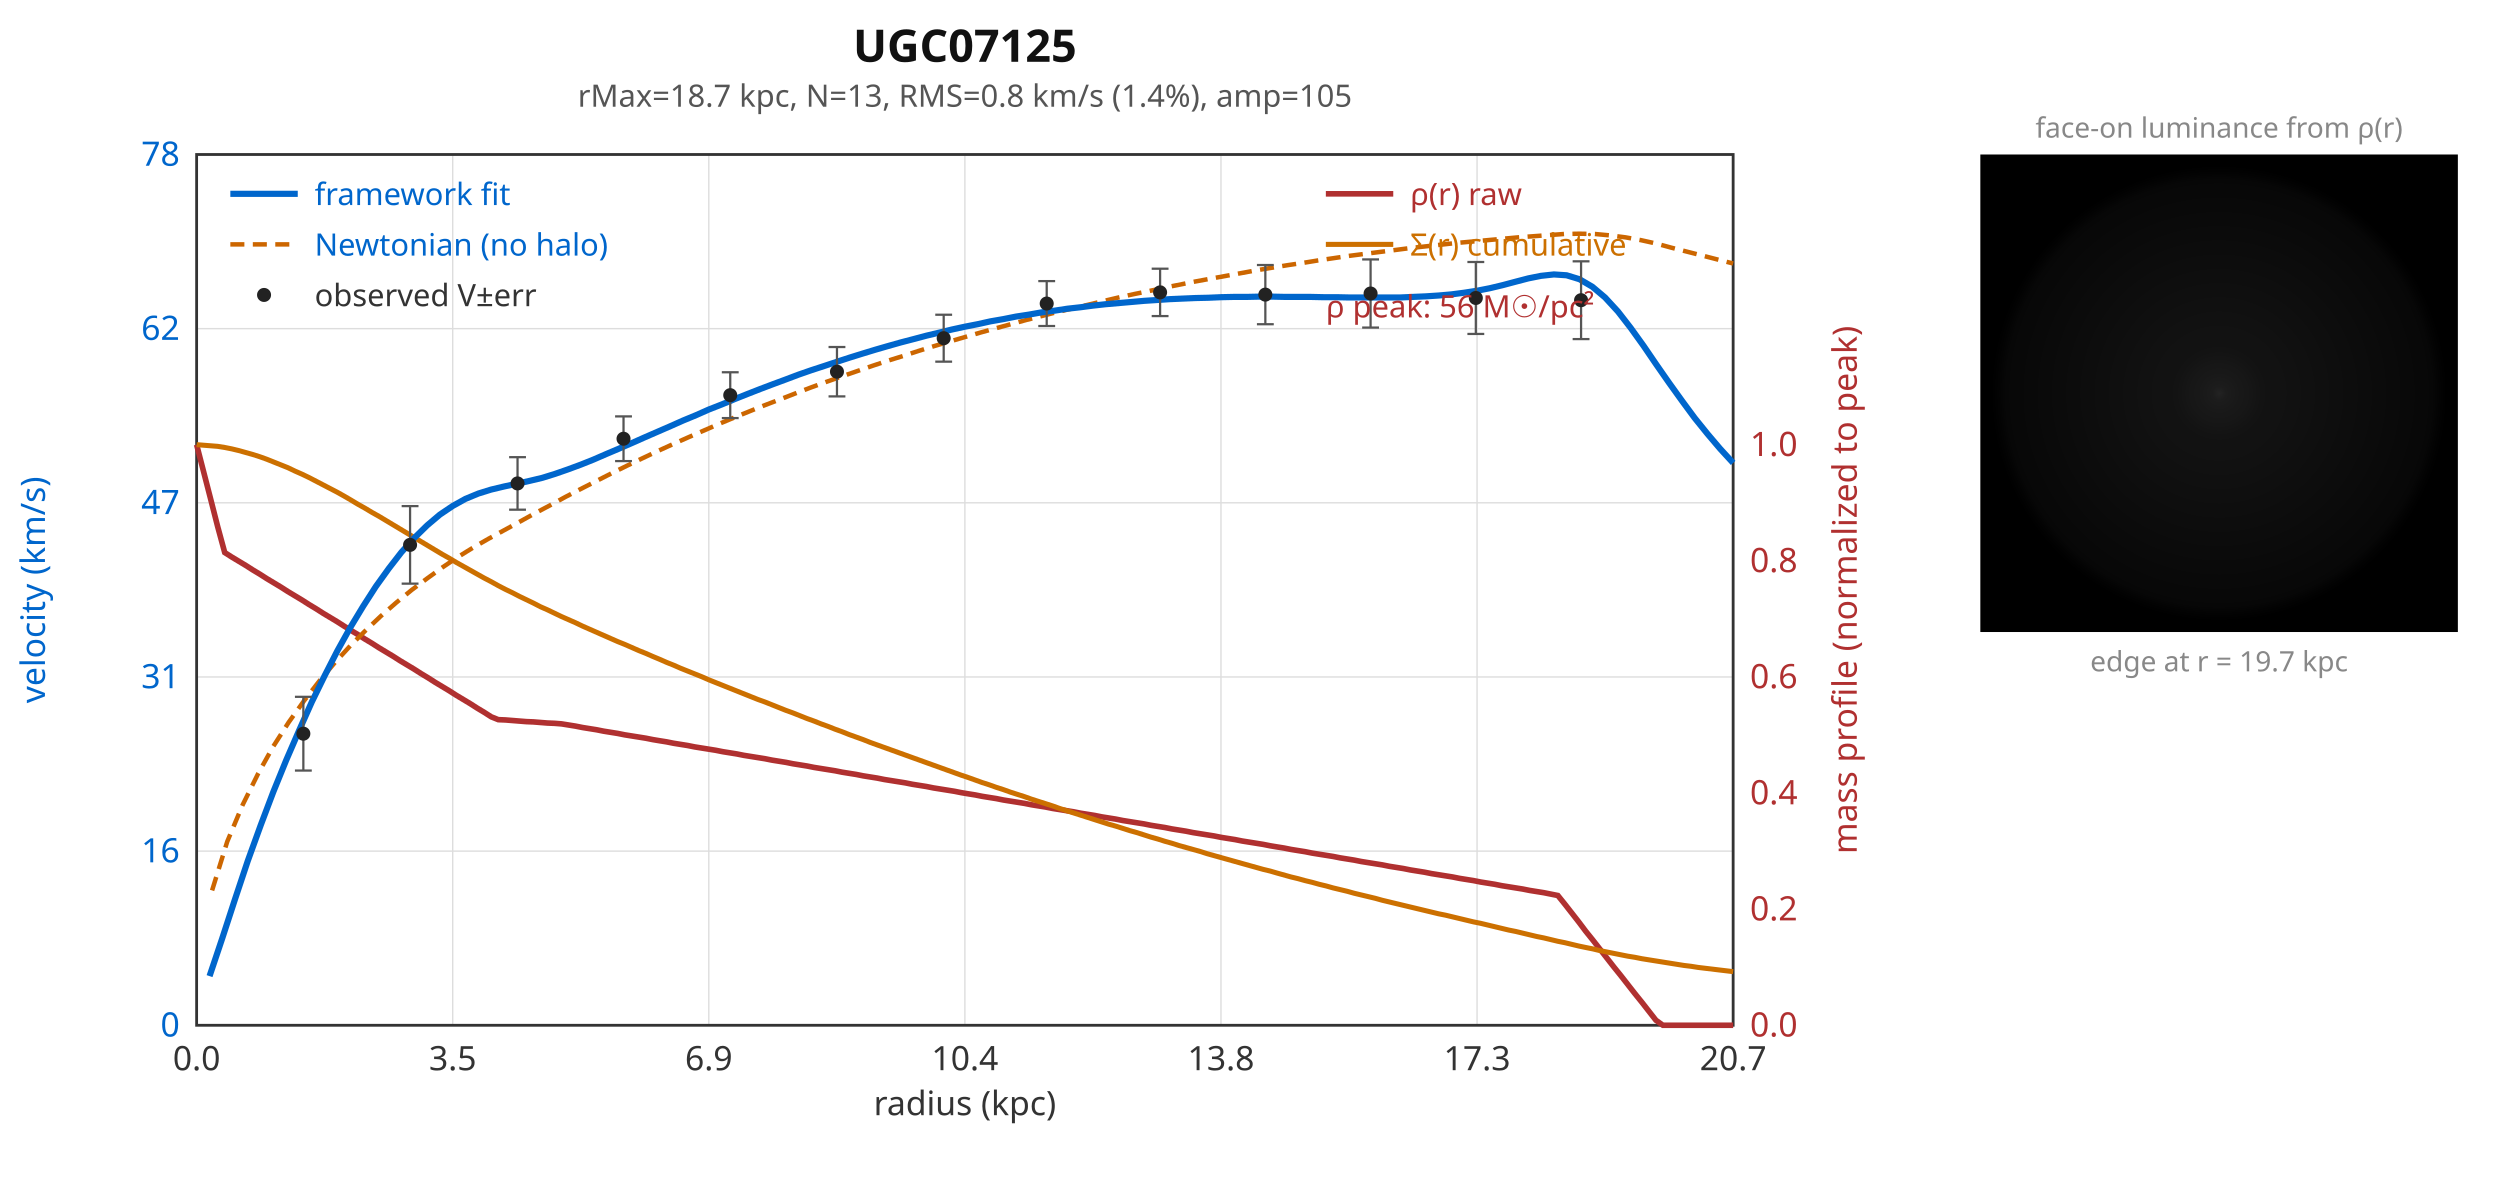
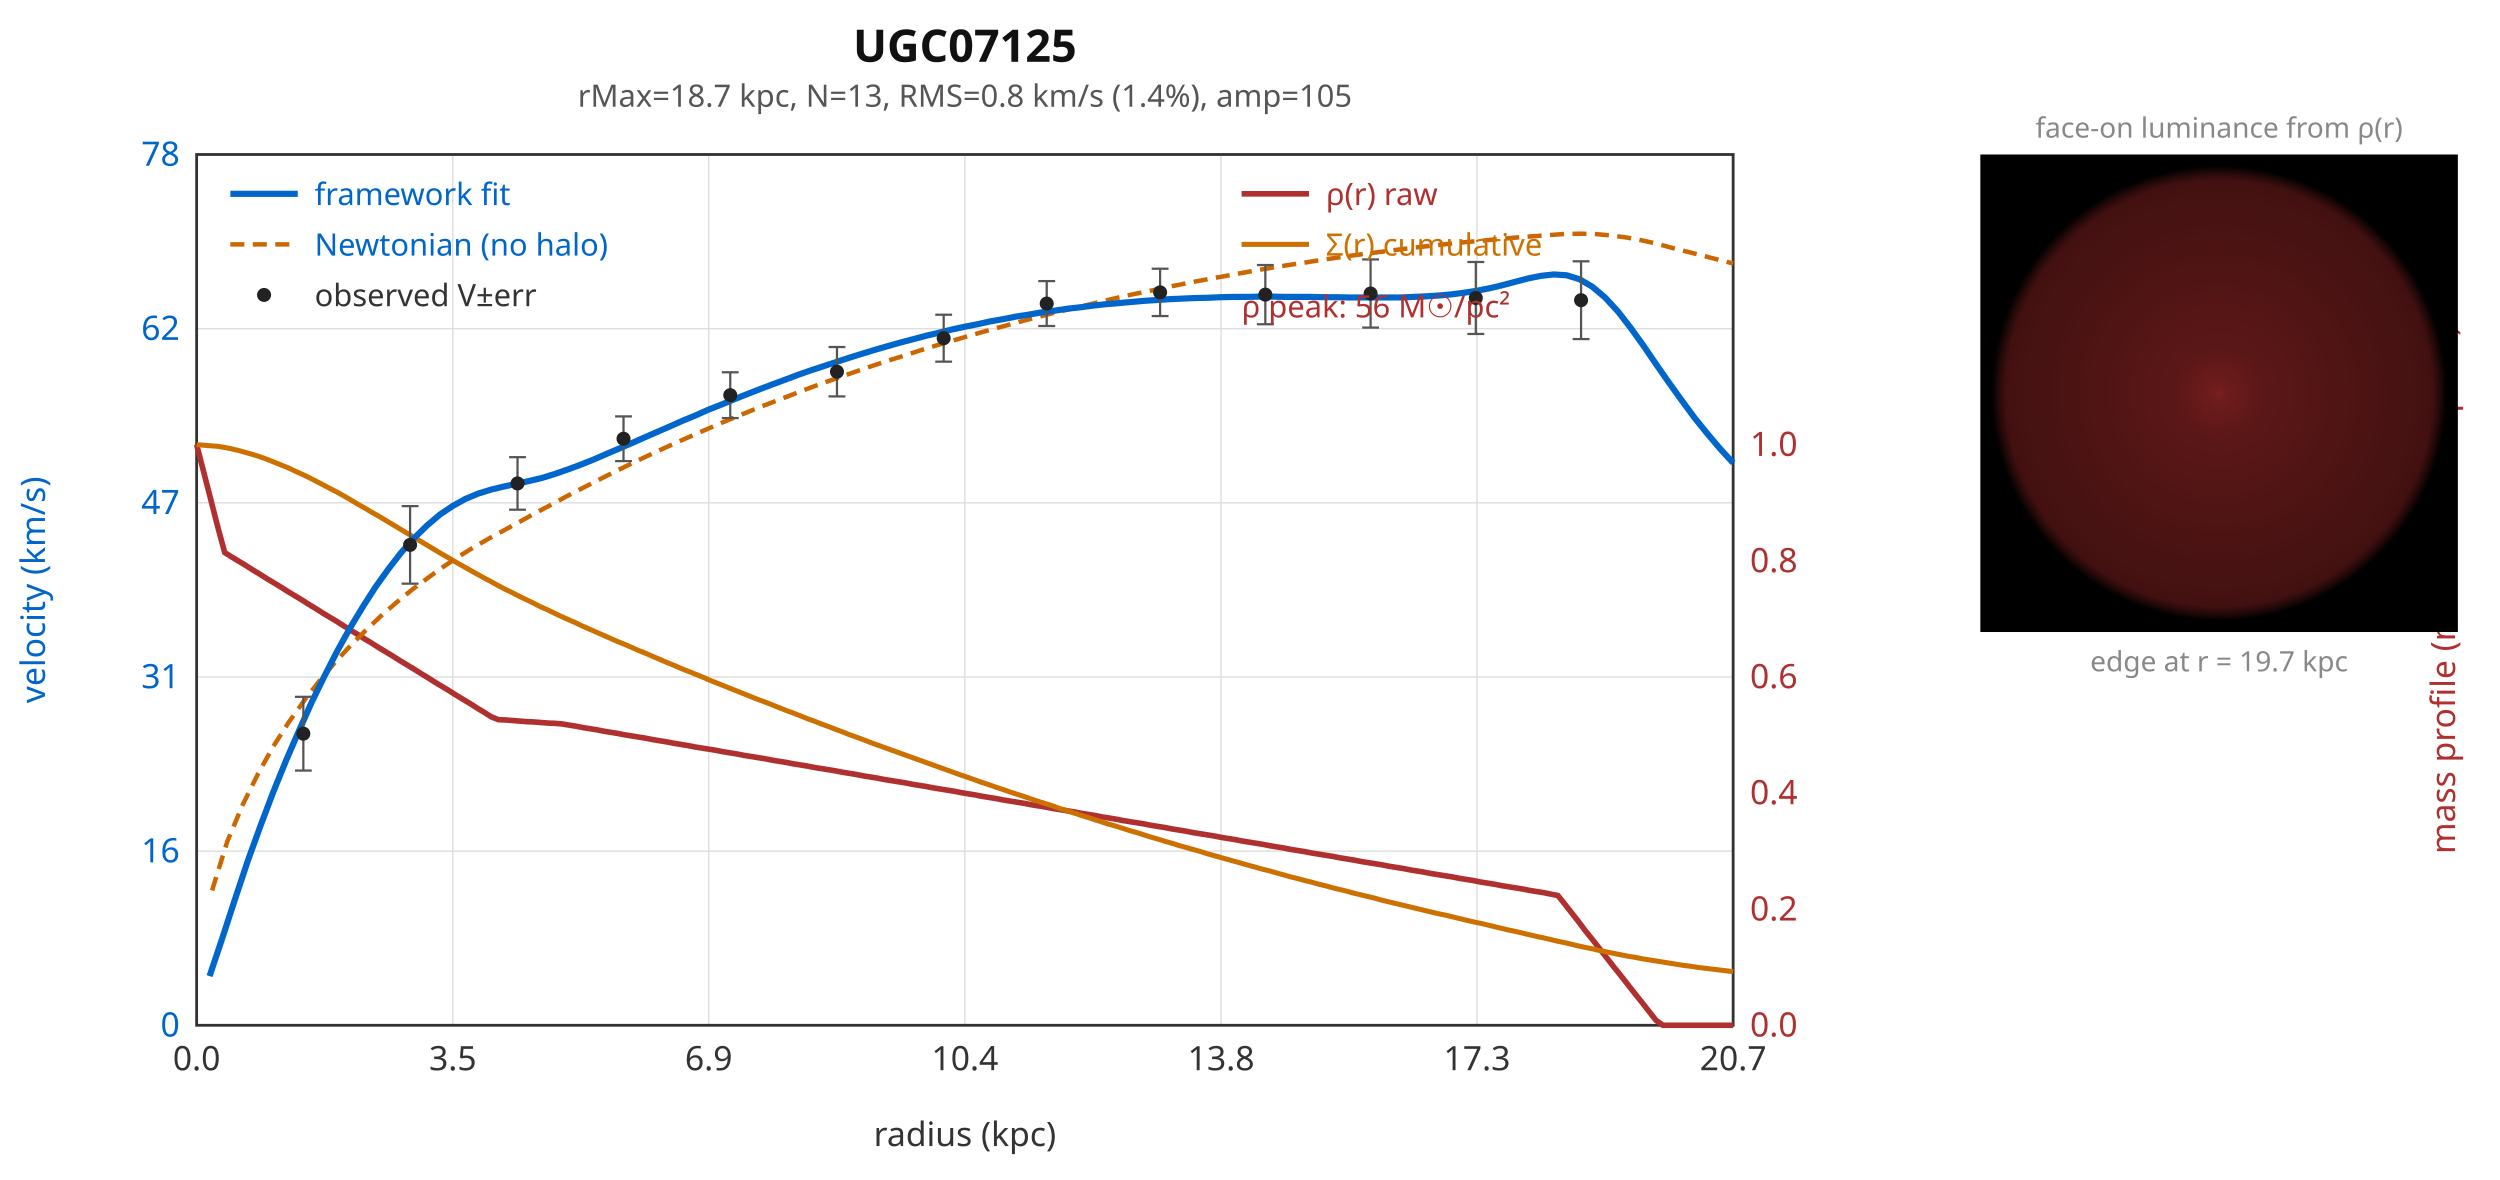
<svg xmlns="http://www.w3.org/2000/svg" viewBox="0 0 890 420" width="890" height="420" font-family="sans-serif" font-size="12">
  <style>
  .ax { stroke: #333; stroke-width: 1; fill: none; }
  .grid { stroke: #ddd; stroke-width: 0.5; fill: none; }
  .lbl { fill: #333; }
  .lbl-l { fill: #0066cc; }
  .lbl-r { fill: #b03030; }
-   .lbl-s { fill: #cc7000; }
  .obs { fill: #222; }
  .err { stroke: #555; stroke-width: 0.8; fill: none; }
  .fw { stroke: #0066cc; stroke-width: 2.2; fill: none; }
  .nt { stroke: #cc6600; stroke-width: 1.6; fill: none; stroke-dasharray: 5,3; }
+   .lbl-s { fill: #cc7000; }
  .rho { stroke: #b03030; stroke-width: 2.0; fill: none; }
  .sig { stroke: #cc7000; stroke-width: 1.8; fill: none; }
  .title { fill: #111; font-size: 16px; font-weight: 600; }
  .subtitle { fill: #555; font-size: 11px; }
-   .legend { font-size: 11px; }
  .preview-bg { fill: #000; }
  .preview-lbl { fill: #888; font-size: 10px; }
+   .legend { font-size: 11px; }
</style>
  <text x="343.5" y="22" text-anchor="middle" class="title">UGC07125</text>
  <text x="343.5" y="38" text-anchor="middle" class="subtitle">rMax=18.7 kpc, N=13, RMS=0.8 km/s (1.4%), amp=105</text>
  <line x1="70" y1="365.0" x2="617" y2="365.0" class="grid" />
  <text x="64" y="369.0" text-anchor="end" class="lbl-l">0</text>
  <line x1="70" y1="303.0" x2="617" y2="303.0" class="grid" />
  <text x="64" y="307.0" text-anchor="end" class="lbl-l">16</text>
  <line x1="70" y1="241.0" x2="617" y2="241.0" class="grid" />
  <text x="64" y="245.0" text-anchor="end" class="lbl-l">31</text>
  <line x1="70" y1="179.0" x2="617" y2="179.0" class="grid" />
  <text x="64" y="183.0" text-anchor="end" class="lbl-l">47</text>
-   <line x1="70" y1="117" x2="617" y2="117" class="grid" />
-   <text x="64" y="121" text-anchor="end" class="lbl-l">62</text>
+   <line x1="70" y1="117.0" x2="617" y2="117.0" class="grid" />
+   <text x="64" y="121.0" text-anchor="end" class="lbl-l">62</text>
  <line x1="70" y1="55.0" x2="617" y2="55.0" class="grid" />
  <text x="64" y="59.0" text-anchor="end" class="lbl-l">78</text>
  <text x="623" y="369.0" text-anchor="start" class="lbl-r">0.0</text>
-   <text x="623" y="327.667" text-anchor="start" class="lbl-r">0.2</text>
-   <text x="623" y="286.333" text-anchor="start" class="lbl-r">0.4</text>
-   <text x="623" y="245" text-anchor="start" class="lbl-r">0.6</text>
-   <text x="623" y="203.667" text-anchor="start" class="lbl-r">0.8</text>
-   <text x="623" y="162.333" text-anchor="start" class="lbl-r">1.0</text>
+   <text x="623" y="327.7" text-anchor="start" class="lbl-r">0.2</text>
+   <text x="623" y="286.3" text-anchor="start" class="lbl-r">0.4</text>
+   <text x="623" y="245.0" text-anchor="start" class="lbl-r">0.6</text>
+   <text x="623" y="203.7" text-anchor="start" class="lbl-r">0.8</text>
+   <text x="623" y="162.3" text-anchor="start" class="lbl-r">1.0</text>
  <line x1="70.0" y1="55" x2="70.0" y2="365" class="grid" />
  <text x="70.0" y="381" text-anchor="middle" class="lbl">0.0</text>
-   <line x1="161.167" y1="55" x2="161.167" y2="365" class="grid" />
-   <text x="161.167" y="381" text-anchor="middle" class="lbl">3.5</text>
-   <line x1="252.333" y1="55" x2="252.333" y2="365" class="grid" />
-   <text x="252.333" y="381" text-anchor="middle" class="lbl">6.9</text>
+   <line x1="161.2" y1="55" x2="161.2" y2="365" class="grid" />
+   <text x="161.2" y="381" text-anchor="middle" class="lbl">3.5</text>
+   <line x1="252.3" y1="55" x2="252.3" y2="365" class="grid" />
+   <text x="252.3" y="381" text-anchor="middle" class="lbl">6.9</text>
  <line x1="343.5" y1="55" x2="343.5" y2="365" class="grid" />
  <text x="343.5" y="381" text-anchor="middle" class="lbl">10.4</text>
-   <line x1="434.667" y1="55" x2="434.667" y2="365" class="grid" />
-   <text x="434.667" y="381" text-anchor="middle" class="lbl">13.8</text>
-   <line x1="525.833" y1="55" x2="525.833" y2="365" class="grid" />
-   <text x="525.833" y="381" text-anchor="middle" class="lbl">17.3</text>
+   <line x1="434.7" y1="55" x2="434.7" y2="365" class="grid" />
+   <text x="434.7" y="381" text-anchor="middle" class="lbl">13.8</text>
+   <line x1="525.8" y1="55" x2="525.8" y2="365" class="grid" />
+   <text x="525.8" y="381" text-anchor="middle" class="lbl">17.3</text>
  <line x1="617.0" y1="55" x2="617.0" y2="365" class="grid" />
  <text x="617.0" y="381" text-anchor="middle" class="lbl">20.7</text>
-   <text x="343.5" y="397" text-anchor="middle" class="lbl">radius (kpc)</text>
-   <text x="16" y="210.0" text-anchor="middle" class="lbl-l" transform="rotate(-90, 16, 210.0)">velocity (km/s)</text>
-   <text x="661" y="210.0" text-anchor="middle" class="lbl-r" transform="rotate(-90, 661, 210.0)">mass profile (normalized to peak)</text>
+   <text x="343.5" y="408" text-anchor="middle" class="lbl">radius (kpc)</text>
+   <text x="16" y="210" text-anchor="middle" class="lbl-l" transform="rotate(-90, 16, 210)">velocity (km/s)</text>
+   <text x="874" y="210" text-anchor="middle" class="lbl-r" transform="rotate(-90, 874, 210)">mass profile (normalized to peak)</text>
  <rect x="70" y="55" width="547" height="310" class="ax" />
  <path d="M 70.0,158.3 L 72.5,168.0 L 75.0,177.7 L 77.5,187.5 L 80.0,196.7 L 82.5,198.3 L 85.0,199.8 L 87.5,201.3 L 90.0,202.9 L 92.5,204.4 L 95.0,206.0 L 97.5,207.5 L 100.0,209.0 L 102.5,210.6 L 105.0,212.1 L 107.5,213.6 L 110.0,215.2 L 112.5,216.7 L 115.0,218.3 L 117.5,219.8 L 120.0,221.3 L 122.5,222.9 L 124.9,224.4 L 127.4,225.9 L 129.9,227.5 L 132.4,229.0 L 134.9,230.6 L 137.4,232.1 L 139.9,233.6 L 142.4,235.2 L 144.9,236.7 L 147.4,238.2 L 149.9,239.8 L 152.4,241.3 L 154.9,242.9 L 157.4,244.4 L 159.9,245.9 L 162.4,247.5 L 164.9,249.0 L 167.4,250.5 L 169.9,252.1 L 172.4,253.6 L 174.9,255.2 L 177.4,256.2 L 179.9,256.3 L 182.4,256.5 L 184.9,256.7 L 187.4,256.9 L 189.9,257.0 L 192.4,257.2 L 194.9,257.4 L 197.4,257.5 L 199.9,257.7 L 202.4,258.1 L 204.9,258.5 L 207.4,259.0 L 209.9,259.4 L 212.4,259.8 L 214.9,260.3 L 217.4,260.7 L 219.9,261.1 L 222.4,261.6 L 224.9,262.0 L 227.4,262.4 L 229.9,262.8 L 232.4,263.3 L 234.8,263.7 L 237.3,264.1 L 239.8,264.6 L 242.3,265.0 L 244.8,265.4 L 247.3,265.9 L 249.8,266.3 L 252.3,266.7 L 254.8,267.1 L 257.3,267.6 L 259.8,268.0 L 262.3,268.4 L 264.8,268.9 L 267.3,269.3 L 269.8,269.7 L 272.3,270.1 L 274.8,270.6 L 277.3,271.0 L 279.8,271.4 L 282.3,271.9 L 284.8,272.3 L 287.3,272.7 L 289.8,273.2 L 292.3,273.6 L 294.8,274.0 L 297.3,274.4 L 299.8,274.9 L 302.3,275.3 L 304.8,275.7 L 307.3,276.2 L 309.8,276.6 L 312.3,277.0 L 314.8,277.5 L 317.3,277.9 L 319.8,278.3 L 322.3,278.7 L 324.8,279.2 L 327.3,279.6 L 329.8,280.0 L 332.3,280.5 L 334.8,280.9 L 337.3,281.3 L 339.8,281.7 L 342.3,282.2 L 344.7,282.6 L 347.2,283.0 L 349.7,283.5 L 352.2,283.9 L 354.7,284.3 L 357.2,284.8 L 359.7,285.2 L 362.2,285.6 L 364.7,286.0 L 367.2,286.5 L 369.7,286.9 L 372.2,287.3 L 374.7,287.8 L 377.2,288.2 L 379.7,288.6 L 382.2,289.0 L 384.7,289.5 L 387.2,289.9 L 389.7,290.3 L 392.2,290.8 L 394.7,291.2 L 397.2,291.6 L 399.7,292.1 L 402.2,292.5 L 404.7,292.9 L 407.2,293.3 L 409.7,293.8 L 412.2,294.2 L 414.7,294.6 L 417.2,295.1 L 419.7,295.5 L 422.2,295.9 L 424.7,296.4 L 427.2,296.8 L 429.7,297.2 L 432.2,297.6 L 434.7,298.1 L 437.2,298.5 L 439.7,298.9 L 442.2,299.4 L 444.7,299.8 L 447.2,300.2 L 449.7,300.6 L 452.2,301.1 L 454.6,301.5 L 457.1,301.9 L 459.6,302.4 L 462.1,302.8 L 464.6,303.2 L 467.1,303.7 L 469.6,304.1 L 472.1,304.5 L 474.6,304.9 L 477.1,305.4 L 479.6,305.8 L 482.1,306.2 L 484.6,306.7 L 487.1,307.1 L 489.6,307.5 L 492.1,307.9 L 494.6,308.4 L 497.1,308.8 L 499.6,309.2 L 502.1,309.7 L 504.6,310.1 L 507.1,310.5 L 509.6,311.0 L 512.1,311.4 L 514.6,311.8 L 517.1,312.2 L 519.6,312.7 L 522.1,313.1 L 524.6,313.5 L 527.1,314.0 L 529.6,314.4 L 532.1,314.8 L 534.6,315.3 L 537.1,315.7 L 539.6,316.1 L 542.1,316.5 L 544.6,317.0 L 547.1,317.4 L 549.6,317.8 L 552.1,318.3 L 554.6,318.8 L 557.1,321.9 L 559.6,325.1 L 562.1,328.3 L 564.5,331.5 L 567.0,334.6 L 569.5,337.8 L 572.0,341.0 L 574.5,344.2 L 577.0,347.3 L 579.5,350.5 L 582.0,353.7 L 584.5,356.8 L 587.0,360.0 L 589.5,363.2 L 592.0,365.0 L 594.5,365.0 L 597.0,365.0 L 599.5,365.0 L 602.0,365.0 L 604.5,365.0 L 607.0,365.0 L 609.5,365.0 L 612.0,365.0 L 614.5,365.0 L 617.0,365.0" class="rho" />
  <path d="M 70.0,158.3 L 72.5,158.5 L 75.0,158.7 L 77.5,158.9 L 80.0,159.3 L 82.5,159.8 L 85.0,160.4 L 87.5,161.1 L 90.0,161.8 L 92.5,162.6 L 95.0,163.5 L 97.5,164.5 L 100.0,165.5 L 102.5,166.5 L 105.0,167.7 L 107.5,168.8 L 110.0,170.0 L 112.5,171.3 L 115.0,172.6 L 117.5,173.9 L 120.0,175.2 L 122.5,176.6 L 124.9,178.0 L 127.4,179.5 L 129.9,180.9 L 132.4,182.4 L 134.9,183.8 L 137.4,185.3 L 139.9,186.8 L 142.4,188.3 L 144.9,189.8 L 147.4,191.3 L 149.9,192.8 L 152.4,194.3 L 154.9,195.8 L 157.4,197.3 L 159.9,198.7 L 162.4,200.2 L 164.9,201.6 L 167.4,203.0 L 169.9,204.4 L 172.4,205.8 L 174.9,207.1 L 177.4,208.5 L 179.9,209.8 L 182.4,211.0 L 184.9,212.3 L 187.4,213.5 L 189.9,214.7 L 192.4,216.0 L 194.9,217.1 L 197.4,218.3 L 199.9,219.5 L 202.4,220.6 L 204.9,221.7 L 207.4,222.9 L 209.9,224.0 L 212.4,225.1 L 214.9,226.2 L 217.4,227.3 L 219.9,228.4 L 222.4,229.4 L 224.9,230.5 L 227.4,231.6 L 229.9,232.6 L 232.4,233.7 L 234.8,234.7 L 237.3,235.8 L 239.8,236.8 L 242.3,237.9 L 244.8,238.9 L 247.3,239.9 L 249.8,240.9 L 252.3,242.0 L 254.8,243.0 L 257.3,244.0 L 259.8,245.0 L 262.3,246.0 L 264.8,247.0 L 267.3,248.0 L 269.8,249.0 L 272.3,249.9 L 274.8,250.9 L 277.3,251.9 L 279.8,252.9 L 282.3,253.8 L 284.8,254.8 L 287.3,255.8 L 289.8,256.7 L 292.3,257.7 L 294.8,258.6 L 297.3,259.6 L 299.8,260.5 L 302.3,261.5 L 304.8,262.4 L 307.3,263.3 L 309.8,264.3 L 312.3,265.2 L 314.8,266.1 L 317.3,267.0 L 319.8,267.9 L 322.3,268.8 L 324.8,269.7 L 327.3,270.6 L 329.8,271.5 L 332.3,272.4 L 334.8,273.3 L 337.3,274.2 L 339.8,275.1 L 342.3,276.0 L 344.7,276.8 L 347.2,277.7 L 349.7,278.6 L 352.2,279.4 L 354.7,280.3 L 357.2,281.1 L 359.7,282.0 L 362.2,282.8 L 364.7,283.6 L 367.2,284.5 L 369.7,285.3 L 372.2,286.1 L 374.7,286.9 L 377.2,287.8 L 379.7,288.6 L 382.2,289.4 L 384.7,290.2 L 387.2,291.0 L 389.7,291.8 L 392.2,292.6 L 394.7,293.4 L 397.2,294.1 L 399.7,294.9 L 402.2,295.7 L 404.7,296.4 L 407.2,297.2 L 409.7,298.0 L 412.2,298.7 L 414.7,299.5 L 417.2,300.2 L 419.7,301.0 L 422.2,301.7 L 424.7,302.4 L 427.2,303.1 L 429.7,303.9 L 432.2,304.6 L 434.7,305.3 L 437.2,306.0 L 439.7,306.7 L 442.2,307.4 L 444.7,308.1 L 447.2,308.8 L 449.7,309.5 L 452.2,310.1 L 454.6,310.8 L 457.1,311.5 L 459.6,312.2 L 462.1,312.8 L 464.6,313.5 L 467.1,314.1 L 469.6,314.8 L 472.1,315.4 L 474.6,316.1 L 477.1,316.7 L 479.6,317.3 L 482.1,318.0 L 484.6,318.6 L 487.1,319.2 L 489.6,319.8 L 492.1,320.5 L 494.6,321.1 L 497.1,321.7 L 499.6,322.3 L 502.1,322.9 L 504.6,323.5 L 507.1,324.1 L 509.6,324.7 L 512.1,325.3 L 514.6,325.8 L 517.1,326.4 L 519.6,327.0 L 522.1,327.6 L 524.6,328.2 L 527.1,328.7 L 529.6,329.3 L 532.1,329.9 L 534.6,330.5 L 537.1,331.1 L 539.6,331.6 L 542.1,332.2 L 544.6,332.8 L 547.1,333.4 L 549.6,333.9 L 552.1,334.5 L 554.6,335.1 L 557.1,335.6 L 559.6,336.2 L 562.1,336.8 L 564.5,337.3 L 567.0,337.8 L 569.5,338.4 L 572.0,338.9 L 574.5,339.4 L 577.0,339.9 L 579.5,340.4 L 582.0,340.8 L 584.5,341.3 L 587.0,341.7 L 589.5,342.1 L 592.0,342.5 L 594.5,342.9 L 597.0,343.3 L 599.5,343.7 L 602.0,344.0 L 604.5,344.4 L 607.0,344.7 L 609.5,345.0 L 612.0,345.3 L 614.5,345.6 L 617.0,345.9" class="sig" />
-   <path d="M 75.5,317.0 L 80.9,299.6 L 86.4,286.5 L 91.9,275.4 L 97.3,265.7 L 102.8,257.1 L 108.3,249.4 L 113.8,242.3 L 119.2,235.9 L 124.7,229.9 L 130.2,224.4 L 135.6,219.3 L 141.1,214.5 L 146.6,210.0 L 152.1,205.9 L 157.5,202.0 L 163.0,198.3 L 168.5,194.9 L 173.9,191.8 L 179.4,188.8 L 184.9,185.8 L 190.3,182.8 L 195.8,179.9 L 201.3,176.9 L 206.7,174.1 L 212.2,171.3 L 217.7,168.5 L 223.2,165.8 L 228.6,163.2 L 234.1,160.6 L 239.6,158.1 L 245.0,155.7 L 250.5,153.3 L 256.0,150.9 L 261.5,148.6 L 266.9,146.4 L 272.4,144.2 L 277.9,142.1 L 283.3,140.0 L 288.8,137.9 L 294.3,135.9 L 299.7,134.0 L 305.2,132.1 L 310.7,130.2 L 316.1,128.4 L 321.6,126.7 L 327.1,124.9 L 332.6,123.2 L 338.0,121.6 L 343.5,120.0 L 349.0,118.4 L 354.4,116.9 L 359.9,115.4 L 365.4,113.9 L 370.9,112.5 L 376.3,111.1 L 381.8,109.8 L 387.3,108.5 L 392.7,107.2 L 398.2,105.9 L 403.7,104.7 L 409.1,103.6 L 414.6,102.4 L 420.1,101.3 L 425.6,100.2 L 431.0,99.2 L 436.5,98.2 L 442.0,97.2 L 447.4,96.2 L 452.9,95.3 L 458.4,94.4 L 463.8,93.6 L 469.3,92.7 L 474.8,91.9 L 480.2,91.1 L 485.7,90.4 L 491.2,89.7 L 496.7,89.0 L 502.1,88.3 L 507.6,87.7 L 513.1,87.1 L 518.5,86.5 L 524.0,86.0 L 529.5,85.5 L 535.0,85.0 L 540.4,84.5 L 545.9,84.1 L 551.4,83.7 L 556.8,83.3 L 562.3,83.2 L 567.8,83.3 L 573.2,83.8 L 578.7,84.5 L 584.2,85.5 L 589.6,86.7 L 595.1,88.2 L 600.6,89.6 L 606.1,91.0 L 611.5,92.4 L 617.0,93.8" class="nt" />
-   <path d="M 74.6,347.5 L 79.1,334.1 L 83.7,320.0 L 88.2,306.5 L 92.8,293.8 L 97.3,281.9 L 101.9,270.6 L 106.5,260.0 L 111.0,249.9 L 115.6,240.5 L 120.1,231.7 L 124.7,223.4 L 129.3,215.8 L 133.8,208.8 L 138.4,202.4 L 142.9,196.6 L 147.5,191.5 L 152.1,187.0 L 156.6,183.2 L 161.2,180.1 L 165.7,177.6 L 170.3,175.7 L 174.8,174.3 L 179.4,173.2 L 184.0,172.2 L 188.5,171.2 L 193.1,170.1 L 197.6,168.7 L 202.2,167.1 L 206.8,165.4 L 211.3,163.6 L 215.9,161.6 L 220.4,159.7 L 225.0,157.7 L 229.5,155.7 L 234.1,153.7 L 238.7,151.7 L 243.2,149.7 L 247.8,147.8 L 252.3,145.8 L 256.9,144.0 L 261.5,142.1 L 266.0,140.3 L 270.6,138.5 L 275.1,136.8 L 279.7,135.1 L 284.2,133.4 L 288.8,131.8 L 293.4,130.3 L 297.9,128.8 L 302.5,127.3 L 307.0,125.9 L 311.6,124.5 L 316.1,123.2 L 320.7,121.9 L 325.3,120.7 L 329.8,119.5 L 334.4,118.4 L 338.9,117.3 L 343.5,116.3 L 348.1,115.4 L 352.6,114.4 L 357.2,113.6 L 361.7,112.7 L 366.3,112.0 L 370.8,111.2 L 375.4,110.6 L 380.0,109.9 L 384.5,109.4 L 389.1,108.8 L 393.6,108.3 L 398.2,107.9 L 402.8,107.5 L 407.3,107.1 L 411.9,106.8 L 416.4,106.5 L 421.0,106.3 L 425.6,106.1 L 430.1,106.0 L 434.7,105.8 L 439.2,105.7 L 443.8,105.7 L 448.3,105.6 L 452.9,105.6 L 457.5,105.7 L 462.0,105.7 L 466.6,105.7 L 471.1,105.8 L 475.7,105.8 L 480.2,105.9 L 484.8,105.9 L 489.4,105.9 L 493.9,105.9 L 498.5,105.9 L 503.0,105.7 L 507.6,105.5 L 512.2,105.2 L 516.7,104.8 L 521.3,104.2 L 525.8,103.5 L 530.4,102.6 L 535.0,101.5 L 539.5,100.3 L 544.1,99.1 L 548.6,98.2 L 553.2,97.7 L 557.7,98.0 L 562.3,99.4 L 566.9,102.1 L 571.4,105.9 L 576.0,110.9 L 580.5,116.7 L 585.1,123.1 L 589.6,129.7 L 594.2,136.3 L 598.8,142.7 L 603.3,148.8 L 607.9,154.5 L 612.4,159.8 L 617.0,164.8" class="fw" />
-   <line x1="107.993" y1="248.068" x2="107.993" y2="274.318" class="err" />
-   <line x1="104.993" y1="248.068" x2="110.993" y2="248.068" class="err" />
-   <line x1="104.993" y1="274.318" x2="110.993" y2="274.318" class="err" />
-   <circle cx="107.993" cy="261.193" r="2.5" class="obs" />
-   <line x1="145.987" y1="180.175" x2="145.987" y2="207.778" class="err" />
-   <line x1="142.987" y1="180.175" x2="148.987" y2="180.175" class="err" />
-   <line x1="142.987" y1="207.778" x2="148.987" y2="207.778" class="err" />
-   <circle cx="145.987" cy="193.977" r="2.5" class="obs" />
-   <line x1="184.244" y1="162.755" x2="184.244" y2="181.448" class="err" />
-   <line x1="181.244" y1="162.755" x2="187.244" y2="162.755" class="err" />
-   <line x1="181.244" y1="181.448" x2="187.244" y2="181.448" class="err" />
-   <circle cx="184.244" cy="172.101" r="2.5" class="obs" />
-   <line x1="221.974" y1="148.238" x2="221.974" y2="164.147" class="err" />
-   <line x1="218.974" y1="148.238" x2="224.974" y2="148.238" class="err" />
-   <line x1="218.974" y1="164.147" x2="224.974" y2="164.147" class="err" />
-   <circle cx="221.974" cy="156.192" r="2.5" class="obs" />
-   <line x1="259.967" y1="132.527" x2="259.967" y2="148.834" class="err" />
-   <line x1="256.967" y1="132.527" x2="262.967" y2="132.527" class="err" />
-   <line x1="256.967" y1="148.834" x2="262.967" y2="148.834" class="err" />
-   <circle cx="259.967" cy="140.681" r="2.5" class="obs" />
-   <line x1="297.961" y1="123.539" x2="297.961" y2="141.118" class="err" />
-   <line x1="294.961" y1="123.539" x2="300.961" y2="123.539" class="err" />
-   <line x1="294.961" y1="141.118" x2="300.961" y2="141.118" class="err" />
-   <circle cx="297.961" cy="132.329" r="2.5" class="obs" />
-   <line x1="335.954" y1="112.044" x2="335.954" y2="128.749" class="err" />
-   <line x1="332.954" y1="112.044" x2="338.954" y2="112.044" class="err" />
-   <line x1="332.954" y1="128.749" x2="338.954" y2="128.749" class="err" />
-   <circle cx="335.954" cy="120.397" r="2.5" class="obs" />
-   <line x1="372.628" y1="100.073" x2="372.628" y2="116.061" class="err" />
-   <line x1="369.628" y1="100.073" x2="375.628" y2="100.073" class="err" />
-   <line x1="369.628" y1="116.061" x2="375.628" y2="116.061" class="err" />
-   <circle cx="372.628" cy="108.067" r="2.5" class="obs" />
-   <line x1="412.996" y1="95.658" x2="412.996" y2="112.522" class="err" />
-   <line x1="409.996" y1="95.658" x2="415.996" y2="95.658" class="err" />
-   <line x1="409.996" y1="112.522" x2="415.996" y2="112.522" class="err" />
-   <circle cx="412.996" cy="104.09" r="2.5" class="obs" />
-   <line x1="450.462" y1="94.345" x2="450.462" y2="115.425" class="err" />
-   <line x1="447.462" y1="94.345" x2="453.462" y2="94.345" class="err" />
-   <line x1="447.462" y1="115.425" x2="453.462" y2="115.425" class="err" />
-   <circle cx="450.462" cy="104.885" r="2.5" class="obs" />
-   <line x1="487.928" y1="92.357" x2="487.928" y2="116.618" class="err" />
-   <line x1="484.928" y1="92.357" x2="490.928" y2="92.357" class="err" />
-   <line x1="484.928" y1="116.618" x2="490.928" y2="116.618" class="err" />
-   <circle cx="487.928" cy="104.488" r="2.5" class="obs" />
-   <line x1="525.394" y1="93.272" x2="525.394" y2="118.885" class="err" />
-   <line x1="522.394" y1="93.272" x2="528.394" y2="93.272" class="err" />
-   <line x1="522.394" y1="118.885" x2="528.394" y2="118.885" class="err" />
-   <circle cx="525.394" cy="106.078" r="2.5" class="obs" />
-   <line x1="562.859" y1="93.033" x2="562.859" y2="120.715" class="err" />
-   <line x1="559.859" y1="93.033" x2="565.859" y2="93.033" class="err" />
-   <line x1="559.859" y1="120.715" x2="565.859" y2="120.715" class="err" />
-   <circle cx="562.859" cy="106.874" r="2.5" class="obs" />
+   <path d="M 75.5,317.0 L 80.9,299.6 L 86.4,286.5 L 91.9,275.4 L 97.3,265.7 L 102.8,257.1 L 108.3,249.4 L 113.8,242.3 L 119.2,235.9 L 124.7,229.9 L 130.2,224.4 L 135.6,219.3 L 141.1,214.5 L 146.6,210.0 L 152.1,205.9 L 157.5,202.0 L 163.0,198.3 L 168.5,194.9 L 173.9,191.8 L 179.4,188.8 L 184.9,185.8 L 190.3,182.8 L 195.8,179.9 L 201.3,176.9 L 206.7,174.1 L 212.2,171.3 L 217.7,168.5 L 223.2,165.8 L 228.6,163.2 L 234.1,160.6 L 239.6,158.1 L 245.0,155.7 L 250.5,153.3 L 256.0,150.9 L 261.5,148.6 L 266.9,146.4 L 272.4,144.2 L 277.9,142.1 L 283.3,140.0 L 288.8,137.9 L 294.3,135.9 L 299.7,134.0 L 305.2,132.1 L 310.7,130.2 L 316.1,128.4 L 321.6,126.7 L 327.1,124.9 L 332.6,123.2 L 338.0,121.6 L 343.5,120.0 L 349.0,118.4 L 354.4,116.9 L 359.9,115.4 L 365.4,113.9 L 370.9,112.5 L 376.3,111.1 L 381.8,109.8 L 387.3,108.5 L 392.7,107.2 L 398.2,105.9 L 403.7,104.7 L 409.1,103.6 L 414.6,102.4 L 420.1,101.3 L 425.6,100.2 L 431.0,99.2 L 436.5,98.2 L 442.0,97.2 L 447.4,96.2 L 452.9,95.3 L 458.4,94.4 L 463.8,93.6 L 469.3,92.7 L 474.8,91.9 L 480.3,91.1 L 485.7,90.4 L 491.2,89.7 L 496.7,89.0 L 502.1,88.3 L 507.6,87.7 L 513.1,87.1 L 518.5,86.5 L 524.0,86.0 L 529.5,85.5 L 535.0,85.0 L 540.4,84.5 L 545.9,84.1 L 551.4,83.7 L 556.8,83.3 L 562.3,83.2 L 567.8,83.3 L 573.2,83.8 L 578.7,84.5 L 584.2,85.5 L 589.6,86.7 L 595.1,88.2 L 600.6,89.6 L 606.1,91.0 L 611.5,92.4 L 617.0,93.8" class="nt" />
+   <path d="M 74.6,347.5 L 79.1,334.1 L 83.7,320.0 L 88.2,306.5 L 92.8,293.8 L 97.3,281.9 L 101.9,270.6 L 106.5,260.0 L 111.0,249.9 L 115.6,240.5 L 120.1,231.7 L 124.7,223.4 L 129.3,215.8 L 133.8,208.8 L 138.4,202.4 L 142.9,196.6 L 147.5,191.5 L 152.1,187.0 L 156.6,183.2 L 161.2,180.1 L 165.7,177.6 L 170.3,175.7 L 174.8,174.3 L 179.4,173.2 L 184.0,172.2 L 188.5,171.2 L 193.1,170.1 L 197.6,168.7 L 202.2,167.1 L 206.8,165.4 L 211.3,163.6 L 215.9,161.6 L 220.4,159.7 L 225.0,157.7 L 229.5,155.7 L 234.1,153.7 L 238.7,151.7 L 243.2,149.7 L 247.8,147.8 L 252.3,145.8 L 256.9,144.0 L 261.5,142.1 L 266.0,140.3 L 270.6,138.5 L 275.1,136.8 L 279.7,135.1 L 284.2,133.4 L 288.8,131.8 L 293.4,130.3 L 297.9,128.8 L 302.5,127.3 L 307.0,125.9 L 311.6,124.5 L 316.1,123.2 L 320.7,121.9 L 325.3,120.7 L 329.8,119.5 L 334.4,118.4 L 338.9,117.3 L 343.5,116.3 L 348.1,115.4 L 352.6,114.4 L 357.2,113.6 L 361.7,112.7 L 366.3,112.0 L 370.8,111.2 L 375.4,110.6 L 380.0,109.9 L 384.5,109.4 L 389.1,108.8 L 393.6,108.3 L 398.2,107.9 L 402.8,107.5 L 407.3,107.1 L 411.9,106.8 L 416.4,106.5 L 421.0,106.3 L 425.6,106.1 L 430.1,106.0 L 434.7,105.8 L 439.2,105.7 L 443.8,105.7 L 448.3,105.6 L 452.9,105.6 L 457.5,105.7 L 462.0,105.7 L 466.6,105.7 L 471.1,105.8 L 475.7,105.8 L 480.3,105.9 L 484.8,105.9 L 489.4,105.9 L 493.9,105.9 L 498.5,105.9 L 503.0,105.7 L 507.6,105.5 L 512.2,105.2 L 516.7,104.8 L 521.3,104.2 L 525.8,103.5 L 530.4,102.6 L 535.0,101.5 L 539.5,100.3 L 544.1,99.1 L 548.6,98.2 L 553.2,97.7 L 557.7,98.0 L 562.3,99.4 L 566.9,102.1 L 571.4,105.9 L 576.0,110.9 L 580.5,116.7 L 585.1,123.1 L 589.6,129.7 L 594.2,136.3 L 598.8,142.7 L 603.3,148.8 L 607.9,154.5 L 612.4,159.8 L 617.0,164.8" class="fw" />
+   <line x1="107.99" y1="248.07" x2="107.99" y2="274.32" class="err" />
+   <line x1="104.99" y1="248.07" x2="110.99" y2="248.07" class="err" />
+   <line x1="104.99" y1="274.32" x2="110.99" y2="274.32" class="err" />
+   <circle cx="107.99" cy="261.19" r="2.5" class="obs" />
+   <line x1="145.99" y1="180.18" x2="145.99" y2="207.78" class="err" />
+   <line x1="142.99" y1="180.18" x2="148.99" y2="180.18" class="err" />
+   <line x1="142.99" y1="207.78" x2="148.99" y2="207.78" class="err" />
+   <circle cx="145.99" cy="193.98" r="2.5" class="obs" />
+   <line x1="184.24" y1="162.75" x2="184.24" y2="181.45" class="err" />
+   <line x1="181.24" y1="162.75" x2="187.24" y2="162.75" class="err" />
+   <line x1="181.24" y1="181.45" x2="187.24" y2="181.45" class="err" />
+   <circle cx="184.24" cy="172.10" r="2.5" class="obs" />
+   <line x1="221.97" y1="148.24" x2="221.97" y2="164.15" class="err" />
+   <line x1="218.97" y1="148.24" x2="224.97" y2="148.24" class="err" />
+   <line x1="218.97" y1="164.15" x2="224.97" y2="164.15" class="err" />
+   <circle cx="221.97" cy="156.19" r="2.5" class="obs" />
+   <line x1="259.97" y1="132.53" x2="259.97" y2="148.83" class="err" />
+   <line x1="256.97" y1="132.53" x2="262.97" y2="132.53" class="err" />
+   <line x1="256.97" y1="148.83" x2="262.97" y2="148.83" class="err" />
+   <circle cx="259.97" cy="140.68" r="2.5" class="obs" />
+   <line x1="297.96" y1="123.54" x2="297.96" y2="141.12" class="err" />
+   <line x1="294.96" y1="123.54" x2="300.96" y2="123.54" class="err" />
+   <line x1="294.96" y1="141.12" x2="300.96" y2="141.12" class="err" />
+   <circle cx="297.96" cy="132.33" r="2.5" class="obs" />
+   <line x1="335.95" y1="112.04" x2="335.95" y2="128.75" class="err" />
+   <line x1="332.95" y1="112.04" x2="338.95" y2="112.04" class="err" />
+   <line x1="332.95" y1="128.75" x2="338.95" y2="128.75" class="err" />
+   <circle cx="335.95" cy="120.40" r="2.5" class="obs" />
+   <line x1="372.63" y1="100.07" x2="372.63" y2="116.06" class="err" />
+   <line x1="369.63" y1="100.07" x2="375.63" y2="100.07" class="err" />
+   <line x1="369.63" y1="116.06" x2="375.63" y2="116.06" class="err" />
+   <circle cx="372.63" cy="108.07" r="2.5" class="obs" />
+   <line x1="413.00" y1="95.66" x2="413.00" y2="112.52" class="err" />
+   <line x1="410.00" y1="95.66" x2="416.00" y2="95.66" class="err" />
+   <line x1="410.00" y1="112.52" x2="416.00" y2="112.52" class="err" />
+   <circle cx="413.00" cy="104.09" r="2.5" class="obs" />
+   <line x1="450.46" y1="94.35" x2="450.46" y2="115.43" class="err" />
+   <line x1="447.46" y1="94.35" x2="453.46" y2="94.35" class="err" />
+   <line x1="447.46" y1="115.43" x2="453.46" y2="115.43" class="err" />
+   <circle cx="450.46" cy="104.89" r="2.5" class="obs" />
+   <line x1="487.93" y1="92.36" x2="487.93" y2="116.62" class="err" />
+   <line x1="484.93" y1="92.36" x2="490.93" y2="92.36" class="err" />
+   <line x1="484.93" y1="116.62" x2="490.93" y2="116.62" class="err" />
+   <circle cx="487.93" cy="104.49" r="2.5" class="obs" />
+   <line x1="525.39" y1="93.27" x2="525.39" y2="118.89" class="err" />
+   <line x1="522.39" y1="93.27" x2="528.39" y2="93.27" class="err" />
+   <line x1="522.39" y1="118.89" x2="528.39" y2="118.89" class="err" />
+   <circle cx="525.39" cy="106.08" r="2.5" class="obs" />
+   <line x1="562.86" y1="93.03" x2="562.86" y2="120.71" class="err" />
+   <line x1="559.86" y1="93.03" x2="565.86" y2="93.03" class="err" />
+   <line x1="559.86" y1="120.71" x2="565.86" y2="120.71" class="err" />
+   <circle cx="562.86" cy="106.87" r="2.5" class="obs" />
  <g class="legend">
    <line x1="82" y1="69" x2="106" y2="69" class="fw" />
    <text x="112" y="73" class="lbl-l">framework fit</text>
    <line x1="82" y1="87" x2="106" y2="87" class="nt" />
    <text x="112" y="91" class="lbl-l">Newtonian (no halo)</text>
    <circle cx="94" cy="105" r="2.5" class="obs" />
    <text x="112" y="109" class="lbl">observed V±err</text>
  </g>
  <g class="legend">
-     <line x1="472" y1="69" x2="496" y2="69" class="rho" />
-     <text x="502" y="73" class="lbl-r">ρ(r) raw</text>
-     <line x1="472" y1="87" x2="496" y2="87" class="sig" />
-     <text x="502" y="91" class="lbl-s">Σ(r) cumulative</text>
-     <text x="472" y="113" class="lbl-r">ρ peak: 56 M☉/pc²</text>
+     <line x1="442" y1="69" x2="466" y2="69" class="rho" />
+     <text x="472" y="73" class="lbl-r">ρ(r) raw</text>
+     <line x1="442" y1="87" x2="466" y2="87" class="sig" />
+     <text x="472" y="91" class="lbl-s">Σ(r) cumulative</text>
+     <text x="442" y="113" class="lbl-r">ρ peak: 56 M☉/pc²</text>
  </g>
  <rect x="705" y="55" width="170" height="170" class="preview-bg" />
  <defs>
    <radialGradient id="g_UGC07125" cx="0.5" cy="0.5" r="0.5">
-       <stop offset="0" stop-color="rgb(35,35,35)" />
-       <stop offset="0.031" stop-color="rgb(28,28,28)" />
-       <stop offset="0.062" stop-color="rgb(26,26,26)" />
-       <stop offset="0.094" stop-color="rgb(24,24,24)" />
-       <stop offset="0.125" stop-color="rgb(23,23,23)" />
-       <stop offset="0.156" stop-color="rgb(21,21,21)" />
-       <stop offset="0.188" stop-color="rgb(19,19,19)" />
-       <stop offset="0.219" stop-color="rgb(18,18,18)" />
-       <stop offset="0.25" stop-color="rgb(18,18,18)" />
-       <stop offset="0.281" stop-color="rgb(18,18,18)" />
-       <stop offset="0.312" stop-color="rgb(17,17,17)" />
-       <stop offset="0.344" stop-color="rgb(17,17,17)" />
-       <stop offset="0.375" stop-color="rgb(16,16,16)" />
-       <stop offset="0.406" stop-color="rgb(16,16,16)" />
-       <stop offset="0.438" stop-color="rgb(15,15,15)" />
-       <stop offset="0.469" stop-color="rgb(15,15,15)" />
-       <stop offset="0.5" stop-color="rgb(14,14,14)" />
-       <stop offset="0.531" stop-color="rgb(14,14,14)" />
-       <stop offset="0.562" stop-color="rgb(13,13,13)" />
-       <stop offset="0.594" stop-color="rgb(13,13,13)" />
-       <stop offset="0.625" stop-color="rgb(12,12,12)" />
-       <stop offset="0.656" stop-color="rgb(12,12,12)" />
-       <stop offset="0.688" stop-color="rgb(11,11,11)" />
-       <stop offset="0.719" stop-color="rgb(11,11,11)" />
-       <stop offset="0.75" stop-color="rgb(10,10,10)" />
-       <stop offset="0.781" stop-color="rgb(10,10,10)" />
-       <stop offset="0.812" stop-color="rgb(9,9,9)" />
-       <stop offset="0.844" stop-color="rgb(9,9,9)" />
-       <stop offset="0.875" stop-color="rgb(8,8,8)" />
-       <stop offset="0.906" stop-color="rgb(8,8,8)" />
-       <stop offset="0.938" stop-color="rgb(7,7,7)" />
-       <stop offset="0.969" stop-color="rgb(3,3,3)" />
+       <stop offset="0" stop-color="rgb(126,31.5,31.5)" />
+       <stop offset="0.031" stop-color="rgb(111,27.75,27.75)" />
+       <stop offset="0.062" stop-color="rgb(107,26.75,26.75)" />
+       <stop offset="0.094" stop-color="rgb(103,25.75,25.75)" />
+       <stop offset="0.125" stop-color="rgb(100,25,25)" />
+       <stop offset="0.156" stop-color="rgb(96,24,24)" />
+       <stop offset="0.188" stop-color="rgb(92,23,23)" />
+       <stop offset="0.219" stop-color="rgb(90,22.5,22.5)" />
+       <stop offset="0.25" stop-color="rgb(90,22.5,22.5)" />
+       <stop offset="0.281" stop-color="rgb(89,22.25,22.25)" />
+       <stop offset="0.312" stop-color="rgb(88,22,22)" />
+       <stop offset="0.344" stop-color="rgb(87,21.75,21.75)" />
+       <stop offset="0.375" stop-color="rgb(86,21.5,21.5)" />
+       <stop offset="0.406" stop-color="rgb(85,21.25,21.25)" />
+       <stop offset="0.438" stop-color="rgb(83,20.75,20.75)" />
+       <stop offset="0.469" stop-color="rgb(82,20.5,20.5)" />
+       <stop offset="0.5" stop-color="rgb(81,20.25,20.25)" />
+       <stop offset="0.531" stop-color="rgb(80,20,20)" />
+       <stop offset="0.562" stop-color="rgb(79,19.75,19.75)" />
+       <stop offset="0.594" stop-color="rgb(78,19.5,19.5)" />
+       <stop offset="0.625" stop-color="rgb(77,19.25,19.25)" />
+       <stop offset="0.656" stop-color="rgb(76,19,19)" />
+       <stop offset="0.688" stop-color="rgb(75,18.75,18.75)" />
+       <stop offset="0.719" stop-color="rgb(74,18.5,18.5)" />
+       <stop offset="0.75" stop-color="rgb(73,18.25,18.25)" />
+       <stop offset="0.781" stop-color="rgb(72,18,18)" />
+       <stop offset="0.812" stop-color="rgb(71,17.75,17.75)" />
+       <stop offset="0.844" stop-color="rgb(70,17.5,17.5)" />
+       <stop offset="0.875" stop-color="rgb(69,17.25,17.25)" />
+       <stop offset="0.906" stop-color="rgb(68,17,17)" />
+       <stop offset="0.938" stop-color="rgb(65,16.25,16.25)" />
+       <stop offset="0.969" stop-color="rgb(36,9,9)" />
      <stop offset="1" stop-color="rgb(0,0,0)" />
    </radialGradient>
  </defs>
-   <circle cx="790.0" cy="140.0" r="81.0" fill="url(#g_UGC07125)" />
-   <text x="790.0" y="49" text-anchor="middle" class="preview-lbl">face-on luminance from ρ(r)</text>
-   <text x="790.0" y="239" text-anchor="middle" class="preview-lbl">edge at r = 19.7 kpc</text>
+   <circle cx="790" cy="140" r="81" fill="url(#g_UGC07125)" />
+   <text x="790" y="49" text-anchor="middle" class="preview-lbl">face-on luminance from ρ(r)</text>
+   <text x="790" y="239" text-anchor="middle" class="preview-lbl">edge at r = 19.7 kpc</text>
</svg>
